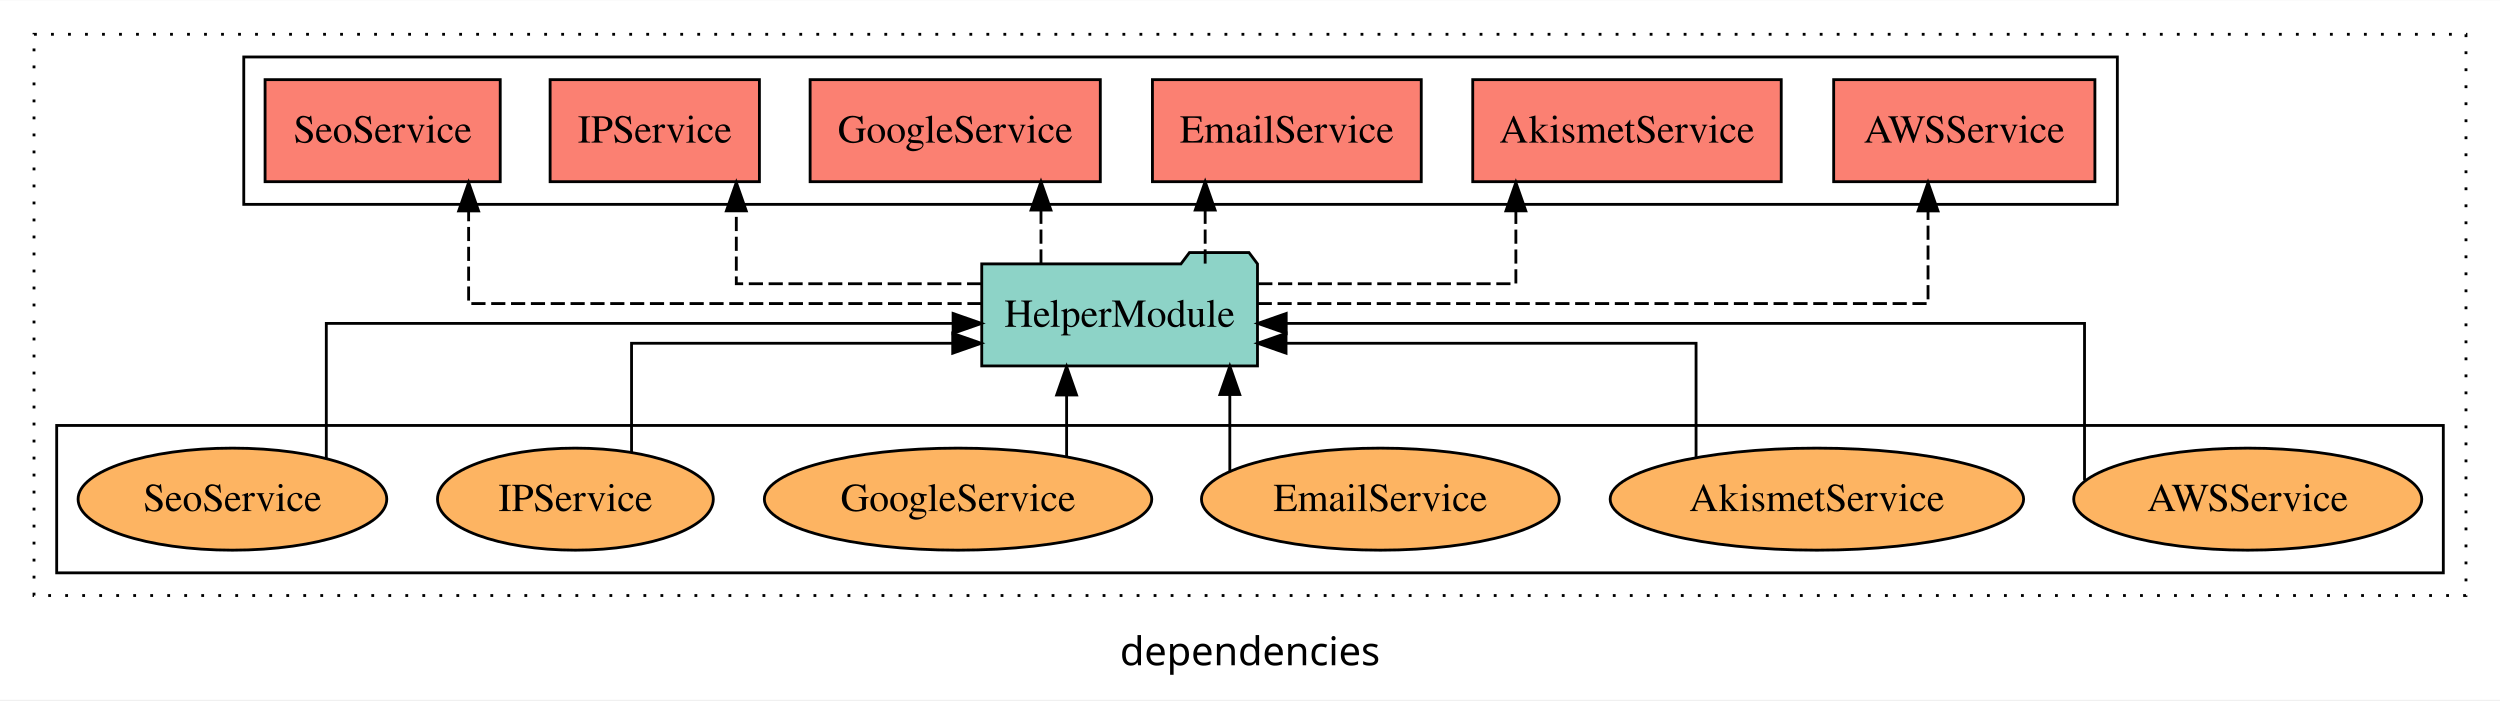
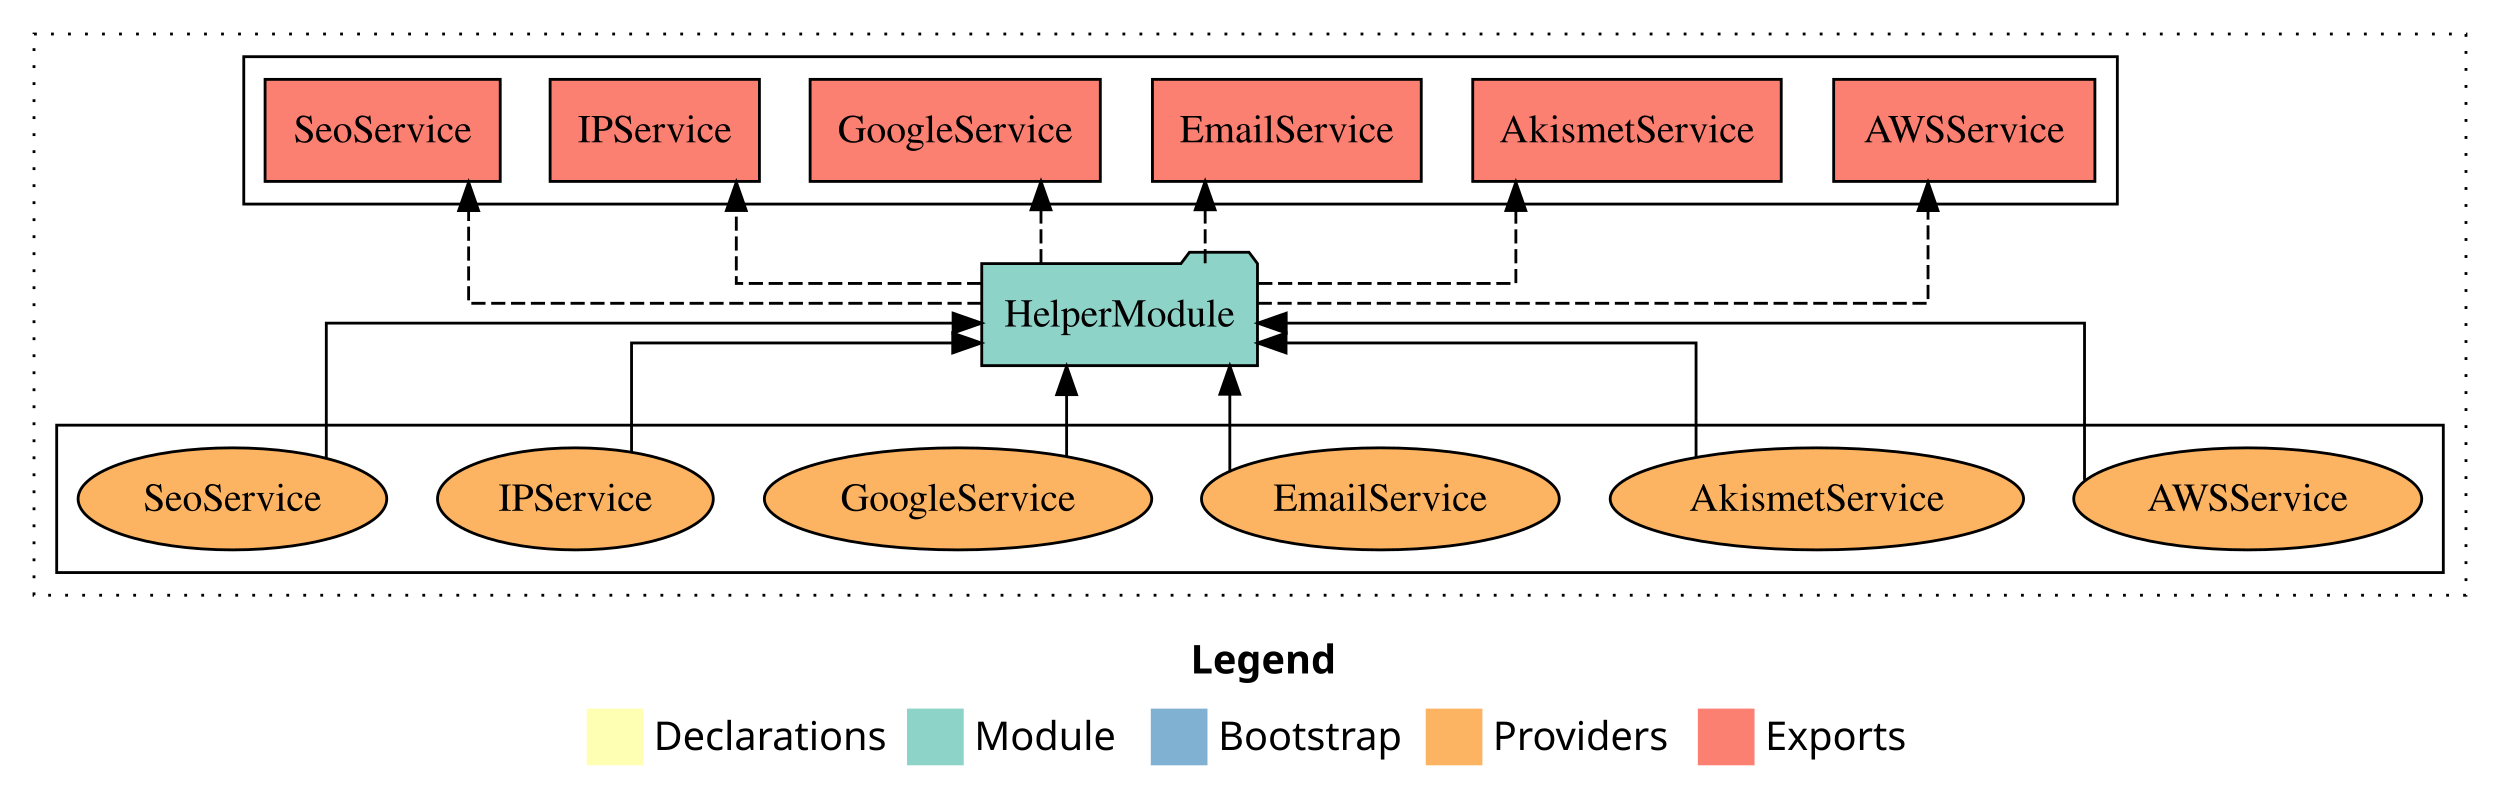
- <svg xmlns="http://www.w3.org/2000/svg" width="882pt" height="247pt" viewBox="0.00 0.00 882.00 246.80">
-   <g id="graph0" class="graph" transform="scale(1 1) rotate(0) translate(4 242.8)">
-     <polygon fill="white" stroke="transparent" points="-4,4 -4,-242.8 878,-242.8 878,4 -4,4" />
-     <text text-anchor="middle" x="437" y="-8.2" font-family="sans-serif" font-size="14.00">dependencies</text>
+ <svg xmlns="http://www.w3.org/2000/svg" width="882pt" height="284pt" viewBox="0.00 0.00 882.00 284.00">
+   <g id="graph0" class="graph" transform="scale(1 1) rotate(0) translate(4 280)">
+     <polygon fill="white" stroke="transparent" points="-4,4 -4,-280 878,-280 878,4 -4,4" />
+     <text text-anchor="start" x="416.01" y="-42.4" font-family="Times-12" font-weight="bold" font-size="14.00">Legend</text>
+     <polygon fill="#ffffb3" stroke="transparent" points="203,-10 203,-30 223,-30 223,-10 203,-10" />
+     <text text-anchor="start" x="226.63" y="-15.4" font-family="Times-12" font-size="14.00">  Declarations</text>
+     <polygon fill="#8dd3c7" stroke="transparent" points="316,-10 316,-30 336,-30 336,-10 316,-10" />
+     <text text-anchor="start" x="339.73" y="-15.4" font-family="Times-12" font-size="14.00">  Module</text>
+     <polygon fill="#80b1d3" stroke="transparent" points="402,-10 402,-30 422,-30 422,-10 402,-10" />
+     <text text-anchor="start" x="425.78" y="-15.4" font-family="Times-12" font-size="14.00">  Bootstrap</text>
+     <polygon fill="#fdb462" stroke="transparent" points="499,-10 499,-30 519,-30 519,-10 499,-10" />
+     <text text-anchor="start" x="522.67" y="-15.4" font-family="Times-12" font-size="14.00">  Providers</text>
+     <polygon fill="#fb8072" stroke="transparent" points="595,-10 595,-30 615,-30 615,-10 595,-10" />
+     <text text-anchor="start" x="618.73" y="-15.4" font-family="Times-12" font-size="14.00">  Exports</text>
    <g id="clust1" class="cluster">
-       <polygon fill="none" stroke="black" stroke-dasharray="1,5" points="8,-32.8 8,-230.8 866,-230.8 866,-32.8 8,-32.8" />
+       <polygon fill="none" stroke="black" stroke-dasharray="1,5" points="8,-70 8,-268 866,-268 866,-70 8,-70" />
    </g>
    <g id="clust6" class="cluster">
-       <polygon fill="none" stroke="black" points="16,-40.8 16,-92.8 858,-92.8 858,-40.8 16,-40.8" />
+       <polygon fill="none" stroke="black" points="16,-78 16,-130 858,-130 858,-78 16,-78" />
    </g>
    <g id="clust4" class="cluster">
-       <polygon fill="none" stroke="black" points="82,-170.8 82,-222.8 743,-222.8 743,-170.8 82,-170.8" />
+       <polygon fill="none" stroke="black" points="82,-208 82,-260 743,-260 743,-208 82,-208" />
    </g>
    <g id="node1" class="node">
-       <polygon fill="#fb8072" stroke="black" points="735.08,-214.8 642.92,-214.8 642.92,-178.8 735.08,-178.8 735.08,-214.8" />
-       <text text-anchor="middle" x="689" y="-192.6" font-family="Times,serif" font-size="14.00">AWSService </text>
+       <polygon fill="#fb8072" stroke="black" points="735.08,-252 642.92,-252 642.92,-216 735.08,-216 735.08,-252" />
+       <text text-anchor="middle" x="689" y="-229.8" font-family="Times,serif" font-size="14.00">AWSService </text>
    </g>
    <g id="node2" class="node">
-       <polygon fill="#fb8072" stroke="black" points="624.42,-214.8 515.58,-214.8 515.58,-178.8 624.42,-178.8 624.42,-214.8" />
-       <text text-anchor="middle" x="570" y="-192.6" font-family="Times,serif" font-size="14.00">AkismetService </text>
+       <polygon fill="#fb8072" stroke="black" points="624.42,-252 515.58,-252 515.58,-216 624.42,-216 624.42,-252" />
+       <text text-anchor="middle" x="570" y="-229.8" font-family="Times,serif" font-size="14.00">AkismetService </text>
    </g>
    <g id="node3" class="node">
-       <polygon fill="#fb8072" stroke="black" points="497.42,-214.8 402.58,-214.8 402.58,-178.8 497.42,-178.8 497.42,-214.8" />
-       <text text-anchor="middle" x="450" y="-192.6" font-family="Times,serif" font-size="14.00">EmailService </text>
+       <polygon fill="#fb8072" stroke="black" points="497.42,-252 402.58,-252 402.58,-216 497.42,-216 497.42,-252" />
+       <text text-anchor="middle" x="450" y="-229.8" font-family="Times,serif" font-size="14.00">EmailService </text>
    </g>
    <g id="node4" class="node">
-       <polygon fill="#fb8072" stroke="black" points="384.19,-214.8 281.81,-214.8 281.81,-178.8 384.19,-178.8 384.19,-214.8" />
-       <text text-anchor="middle" x="333" y="-192.6" font-family="Times,serif" font-size="14.00">GoogleService </text>
+       <polygon fill="#fb8072" stroke="black" points="384.19,-252 281.81,-252 281.81,-216 384.19,-216 384.19,-252" />
+       <text text-anchor="middle" x="333" y="-229.8" font-family="Times,serif" font-size="14.00">GoogleService </text>
    </g>
    <g id="node5" class="node">
-       <polygon fill="#fb8072" stroke="black" points="263.92,-214.8 190.08,-214.8 190.08,-178.8 263.92,-178.8 263.92,-214.8" />
-       <text text-anchor="middle" x="227" y="-192.6" font-family="Times,serif" font-size="14.00">IPService </text>
+       <polygon fill="#fb8072" stroke="black" points="263.92,-252 190.08,-252 190.08,-216 263.92,-216 263.92,-252" />
+       <text text-anchor="middle" x="227" y="-229.8" font-family="Times,serif" font-size="14.00">IPService </text>
    </g>
    <g id="node6" class="node">
-       <polygon fill="#fb8072" stroke="black" points="172.48,-214.8 89.52,-214.8 89.52,-178.8 172.48,-178.8 172.48,-214.8" />
-       <text text-anchor="middle" x="131" y="-192.6" font-family="Times,serif" font-size="14.00">SeoService </text>
+       <polygon fill="#fb8072" stroke="black" points="172.48,-252 89.52,-252 89.52,-216 172.48,-216 172.48,-252" />
+       <text text-anchor="middle" x="131" y="-229.8" font-family="Times,serif" font-size="14.00">SeoService </text>
    </g>
    <g id="node7" class="node">
-       <polygon fill="#8dd3c7" stroke="black" points="439.64,-149.8 436.64,-153.8 415.64,-153.8 412.64,-149.8 342.36,-149.8 342.36,-113.8 439.64,-113.8 439.64,-149.8" />
-       <text text-anchor="middle" x="391" y="-127.6" font-family="Times,serif" font-size="14.00">HelperModule</text>
+       <polygon fill="#8dd3c7" stroke="black" points="439.64,-187 436.64,-191 415.64,-191 412.64,-187 342.36,-187 342.36,-151 439.64,-151 439.64,-187" />
+       <text text-anchor="middle" x="391" y="-164.8" font-family="Times,serif" font-size="14.00">HelperModule</text>
    </g>
    <g id="edge1" class="edge">
-       <path fill="none" stroke="black" stroke-dasharray="5,2" d="M439.71,-135.8C521.17,-135.8 676.21,-135.8 676.21,-135.8 676.21,-135.8 676.21,-168.5 676.21,-168.5" />
-       <polygon fill="black" stroke="black" points="672.71,-168.5 676.21,-178.5 679.71,-168.5 672.71,-168.5" />
+       <path fill="none" stroke="black" stroke-dasharray="5,2" d="M439.71,-173C521.17,-173 676.21,-173 676.21,-173 676.21,-173 676.21,-205.7 676.21,-205.7" />
+       <polygon fill="black" stroke="black" points="672.71,-205.7 676.21,-215.7 679.71,-205.7 672.71,-205.7" />
    </g>
    <g id="edge2" class="edge">
-       <path fill="none" stroke="black" stroke-dasharray="5,2" d="M439.9,-142.8C480.21,-142.8 530.8,-142.8 530.8,-142.8 530.8,-142.8 530.8,-168.52 530.8,-168.52" />
-       <polygon fill="black" stroke="black" points="527.3,-168.52 530.8,-178.52 534.3,-168.52 527.3,-168.52" />
+       <path fill="none" stroke="black" stroke-dasharray="5,2" d="M439.9,-180C480.21,-180 530.8,-180 530.8,-180 530.8,-180 530.8,-205.72 530.8,-205.72" />
+       <polygon fill="black" stroke="black" points="527.3,-205.72 530.8,-215.72 534.3,-205.72 527.3,-205.72" />
    </g>
    <g id="edge3" class="edge">
-       <path fill="none" stroke="black" stroke-dasharray="5,2" d="M421.18,-149.91C421.18,-149.91 421.18,-168.79 421.18,-168.79" />
-       <polygon fill="black" stroke="black" points="417.68,-168.79 421.18,-178.79 424.68,-168.79 417.68,-168.79" />
+       <path fill="none" stroke="black" stroke-dasharray="5,2" d="M421.18,-187.11C421.18,-187.11 421.18,-205.99 421.18,-205.99" />
+       <polygon fill="black" stroke="black" points="417.68,-205.99 421.18,-215.99 424.68,-205.99 417.68,-205.99" />
    </g>
    <g id="edge4" class="edge">
-       <path fill="none" stroke="black" stroke-dasharray="5,2" d="M363.26,-149.91C363.26,-149.91 363.26,-168.79 363.26,-168.79" />
-       <polygon fill="black" stroke="black" points="359.76,-168.79 363.26,-178.79 366.76,-168.79 359.76,-168.79" />
+       <path fill="none" stroke="black" stroke-dasharray="5,2" d="M363.26,-187.11C363.26,-187.11 363.26,-205.99 363.26,-205.99" />
+       <polygon fill="black" stroke="black" points="359.76,-205.99 363.26,-215.99 366.76,-205.99 359.76,-205.99" />
    </g>
    <g id="edge5" class="edge">
-       <path fill="none" stroke="black" stroke-dasharray="5,2" d="M342.18,-142.8C303.44,-142.8 255.77,-142.8 255.77,-142.8 255.77,-142.8 255.77,-168.52 255.77,-168.52" />
-       <polygon fill="black" stroke="black" points="252.27,-168.52 255.77,-178.52 259.27,-168.52 252.27,-168.52" />
+       <path fill="none" stroke="black" stroke-dasharray="5,2" d="M342.18,-180C303.44,-180 255.77,-180 255.77,-180 255.77,-180 255.77,-205.72 255.77,-205.72" />
+       <polygon fill="black" stroke="black" points="252.27,-205.72 255.77,-215.72 259.27,-205.72 252.27,-205.72" />
    </g>
    <g id="edge6" class="edge">
-       <path fill="none" stroke="black" stroke-dasharray="5,2" d="M342.29,-135.8C274.88,-135.8 161.33,-135.8 161.33,-135.8 161.33,-135.8 161.33,-168.5 161.33,-168.5" />
-       <polygon fill="black" stroke="black" points="157.83,-168.5 161.33,-178.5 164.83,-168.5 157.83,-168.5" />
+       <path fill="none" stroke="black" stroke-dasharray="5,2" d="M342.29,-173C274.88,-173 161.33,-173 161.33,-173 161.33,-173 161.33,-205.7 161.33,-205.7" />
+       <polygon fill="black" stroke="black" points="157.83,-205.7 161.33,-215.7 164.83,-205.7 157.83,-205.7" />
    </g>
    <g id="node8" class="node">
-       <ellipse fill="#fdb462" stroke="black" cx="789" cy="-66.8" rx="61.39" ry="18" />
-       <text text-anchor="middle" x="789" y="-62.6" font-family="Times,serif" font-size="14.00">AWSService</text>
+       <ellipse fill="#fdb462" stroke="black" cx="789" cy="-104" rx="61.39" ry="18" />
+       <text text-anchor="middle" x="789" y="-99.8" font-family="Times,serif" font-size="14.00">AWSService</text>
    </g>
    <g id="edge7" class="edge">
-       <path fill="none" stroke="black" d="M731.42,-73.44C731.42,-89.43 731.42,-128.8 731.42,-128.8 731.42,-128.8 449.77,-128.8 449.77,-128.8" />
-       <polygon fill="black" stroke="black" points="449.77,-125.3 439.77,-128.8 449.77,-132.3 449.77,-125.3" />
+       <path fill="none" stroke="black" d="M731.42,-110.64C731.42,-126.63 731.42,-166 731.42,-166 731.42,-166 449.77,-166 449.77,-166" />
+       <polygon fill="black" stroke="black" points="449.77,-162.5 439.77,-166 449.77,-169.5 449.77,-162.5" />
    </g>
    <g id="node9" class="node">
-       <ellipse fill="#fdb462" stroke="black" cx="637" cy="-66.8" rx="72.93" ry="18" />
-       <text text-anchor="middle" x="637" y="-62.6" font-family="Times,serif" font-size="14.00">AkismetService</text>
+       <ellipse fill="#fdb462" stroke="black" cx="637" cy="-104" rx="72.93" ry="18" />
+       <text text-anchor="middle" x="637" y="-99.8" font-family="Times,serif" font-size="14.00">AkismetService</text>
    </g>
    <g id="edge8" class="edge">
-       <path fill="none" stroke="black" d="M594.37,-81.54C594.37,-97.83 594.37,-121.8 594.37,-121.8 594.37,-121.8 449.71,-121.8 449.71,-121.8" />
-       <polygon fill="black" stroke="black" points="449.71,-118.3 439.71,-121.8 449.71,-125.3 449.71,-118.3" />
+       <path fill="none" stroke="black" d="M594.37,-118.74C594.37,-135.03 594.37,-159 594.37,-159 594.37,-159 449.71,-159 449.71,-159" />
+       <polygon fill="black" stroke="black" points="449.71,-155.5 439.71,-159 449.71,-162.5 449.71,-155.5" />
    </g>
    <g id="node10" class="node">
-       <ellipse fill="#fdb462" stroke="black" cx="483" cy="-66.8" rx="63.12" ry="18" />
-       <text text-anchor="middle" x="483" y="-62.6" font-family="Times,serif" font-size="14.00">EmailService</text>
+       <ellipse fill="#fdb462" stroke="black" cx="483" cy="-104" rx="63.12" ry="18" />
+       <text text-anchor="middle" x="483" y="-99.8" font-family="Times,serif" font-size="14.00">EmailService</text>
    </g>
    <g id="edge9" class="edge">
-       <path fill="none" stroke="black" d="M429.88,-76.67C429.88,-76.67 429.88,-103.71 429.88,-103.71" />
-       <polygon fill="black" stroke="black" points="426.38,-103.71 429.88,-113.71 433.38,-103.71 426.38,-103.71" />
+       <path fill="none" stroke="black" d="M429.88,-113.87C429.88,-113.87 429.88,-140.91 429.88,-140.91" />
+       <polygon fill="black" stroke="black" points="426.38,-140.91 429.88,-150.91 433.38,-140.91 426.38,-140.91" />
    </g>
    <g id="node11" class="node">
-       <ellipse fill="#fdb462" stroke="black" cx="334" cy="-66.8" rx="68.34" ry="18" />
-       <text text-anchor="middle" x="334" y="-62.6" font-family="Times,serif" font-size="14.00">GoogleService</text>
+       <ellipse fill="#fdb462" stroke="black" cx="334" cy="-104" rx="68.34" ry="18" />
+       <text text-anchor="middle" x="334" y="-99.8" font-family="Times,serif" font-size="14.00">GoogleService</text>
    </g>
    <g id="edge10" class="edge">
-       <path fill="none" stroke="black" d="M372.3,-81.88C372.3,-81.88 372.3,-103.56 372.3,-103.56" />
-       <polygon fill="black" stroke="black" points="368.8,-103.56 372.3,-113.56 375.8,-103.56 368.8,-103.56" />
+       <path fill="none" stroke="black" d="M372.3,-119.08C372.3,-119.08 372.3,-140.76 372.3,-140.76" />
+       <polygon fill="black" stroke="black" points="368.8,-140.76 372.3,-150.76 375.8,-140.76 368.8,-140.76" />
    </g>
    <g id="node12" class="node">
-       <ellipse fill="#fdb462" stroke="black" cx="199" cy="-66.8" rx="48.65" ry="18" />
-       <text text-anchor="middle" x="199" y="-62.6" font-family="Times,serif" font-size="14.00">IPService</text>
+       <ellipse fill="#fdb462" stroke="black" cx="199" cy="-104" rx="48.65" ry="18" />
+       <text text-anchor="middle" x="199" y="-99.8" font-family="Times,serif" font-size="14.00">IPService</text>
    </g>
    <g id="edge11" class="edge">
-       <path fill="none" stroke="black" d="M218.81,-83.3C218.81,-99.5 218.81,-121.8 218.81,-121.8 218.81,-121.8 332.12,-121.8 332.12,-121.8" />
-       <polygon fill="black" stroke="black" points="332.12,-125.3 342.12,-121.8 332.12,-118.3 332.12,-125.3" />
+       <path fill="none" stroke="black" d="M218.81,-120.5C218.81,-136.7 218.81,-159 218.81,-159 218.81,-159 332.12,-159 332.12,-159" />
+       <polygon fill="black" stroke="black" points="332.12,-162.5 342.12,-159 332.12,-155.5 332.12,-162.5" />
    </g>
    <g id="node13" class="node">
-       <ellipse fill="#fdb462" stroke="black" cx="78" cy="-66.8" rx="54.45" ry="18" />
-       <text text-anchor="middle" x="78" y="-62.6" font-family="Times,serif" font-size="14.00">SeoService</text>
+       <ellipse fill="#fdb462" stroke="black" cx="78" cy="-104" rx="54.45" ry="18" />
+       <text text-anchor="middle" x="78" y="-99.8" font-family="Times,serif" font-size="14.00">SeoService</text>
    </g>
    <g id="edge12" class="edge">
-       <path fill="none" stroke="black" d="M111.12,-81.18C111.12,-99.5 111.12,-128.8 111.12,-128.8 111.12,-128.8 332.25,-128.8 332.25,-128.8" />
-       <polygon fill="black" stroke="black" points="332.25,-132.3 342.25,-128.8 332.25,-125.3 332.25,-132.3" />
+       <path fill="none" stroke="black" d="M111.12,-118.38C111.12,-136.7 111.12,-166 111.12,-166 111.12,-166 332.25,-166 332.25,-166" />
+       <polygon fill="black" stroke="black" points="332.25,-169.5 342.25,-166 332.25,-162.5 332.25,-169.5" />
    </g>
  </g>
</svg>
